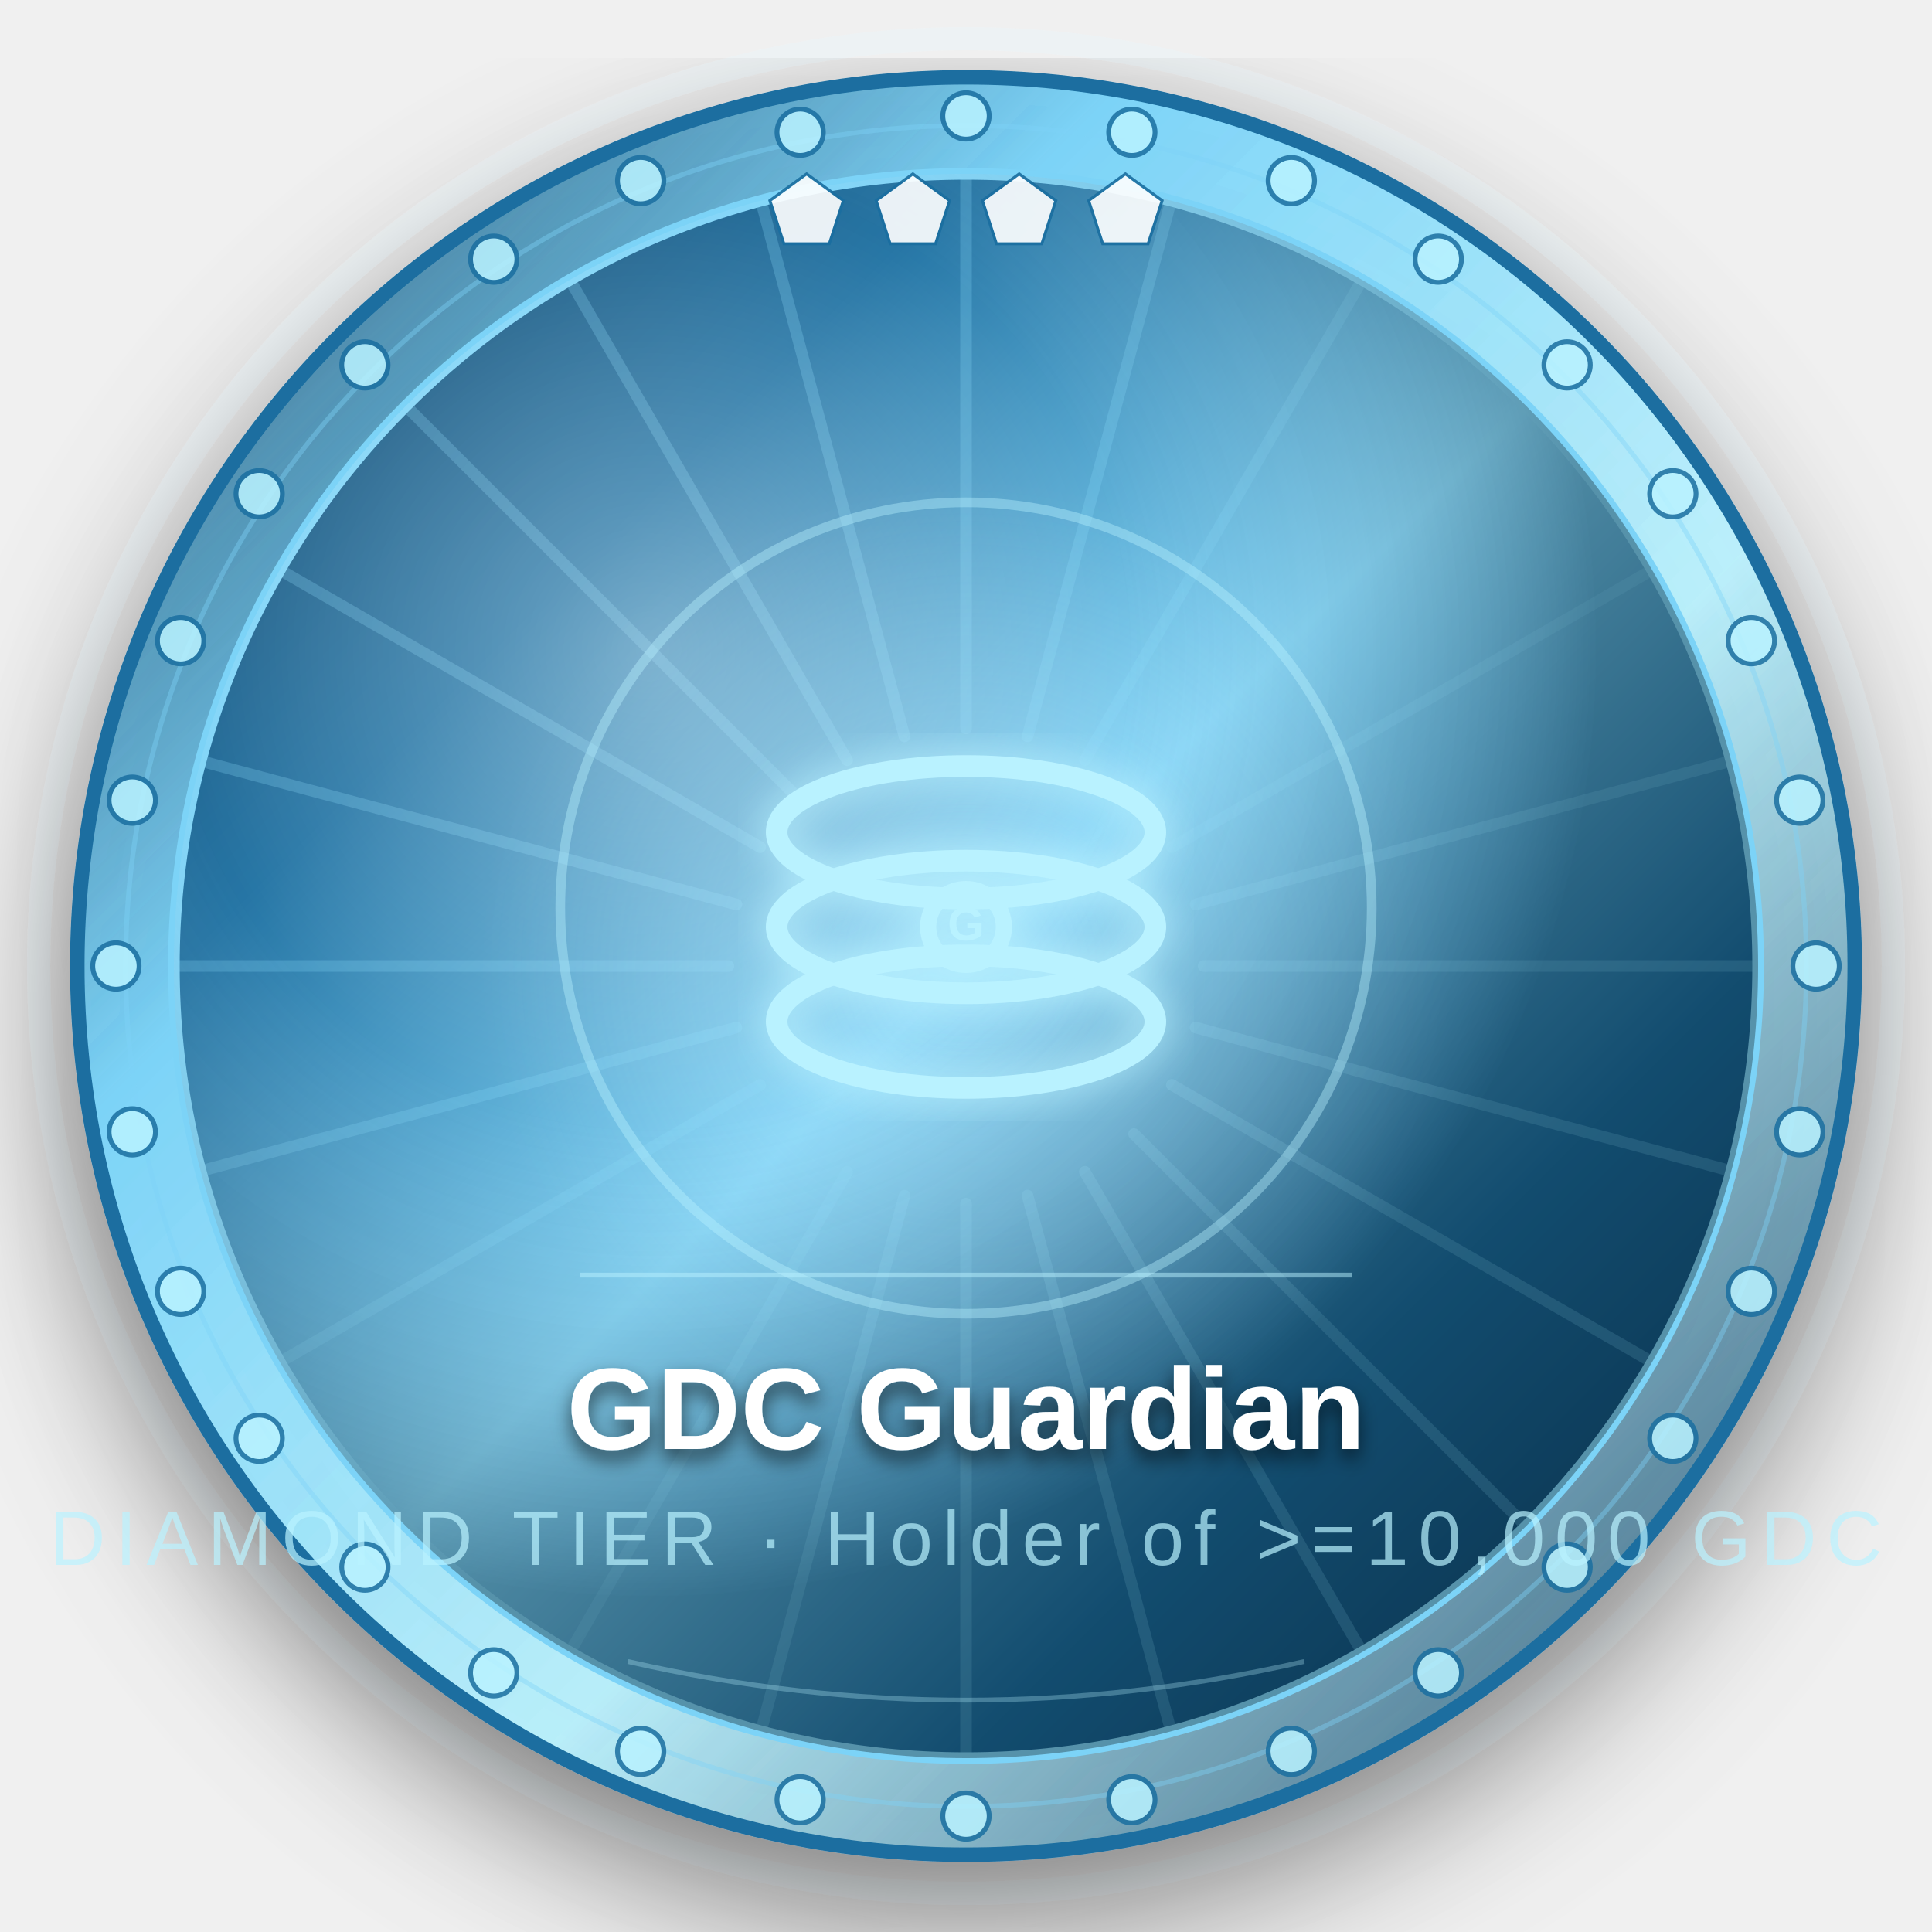
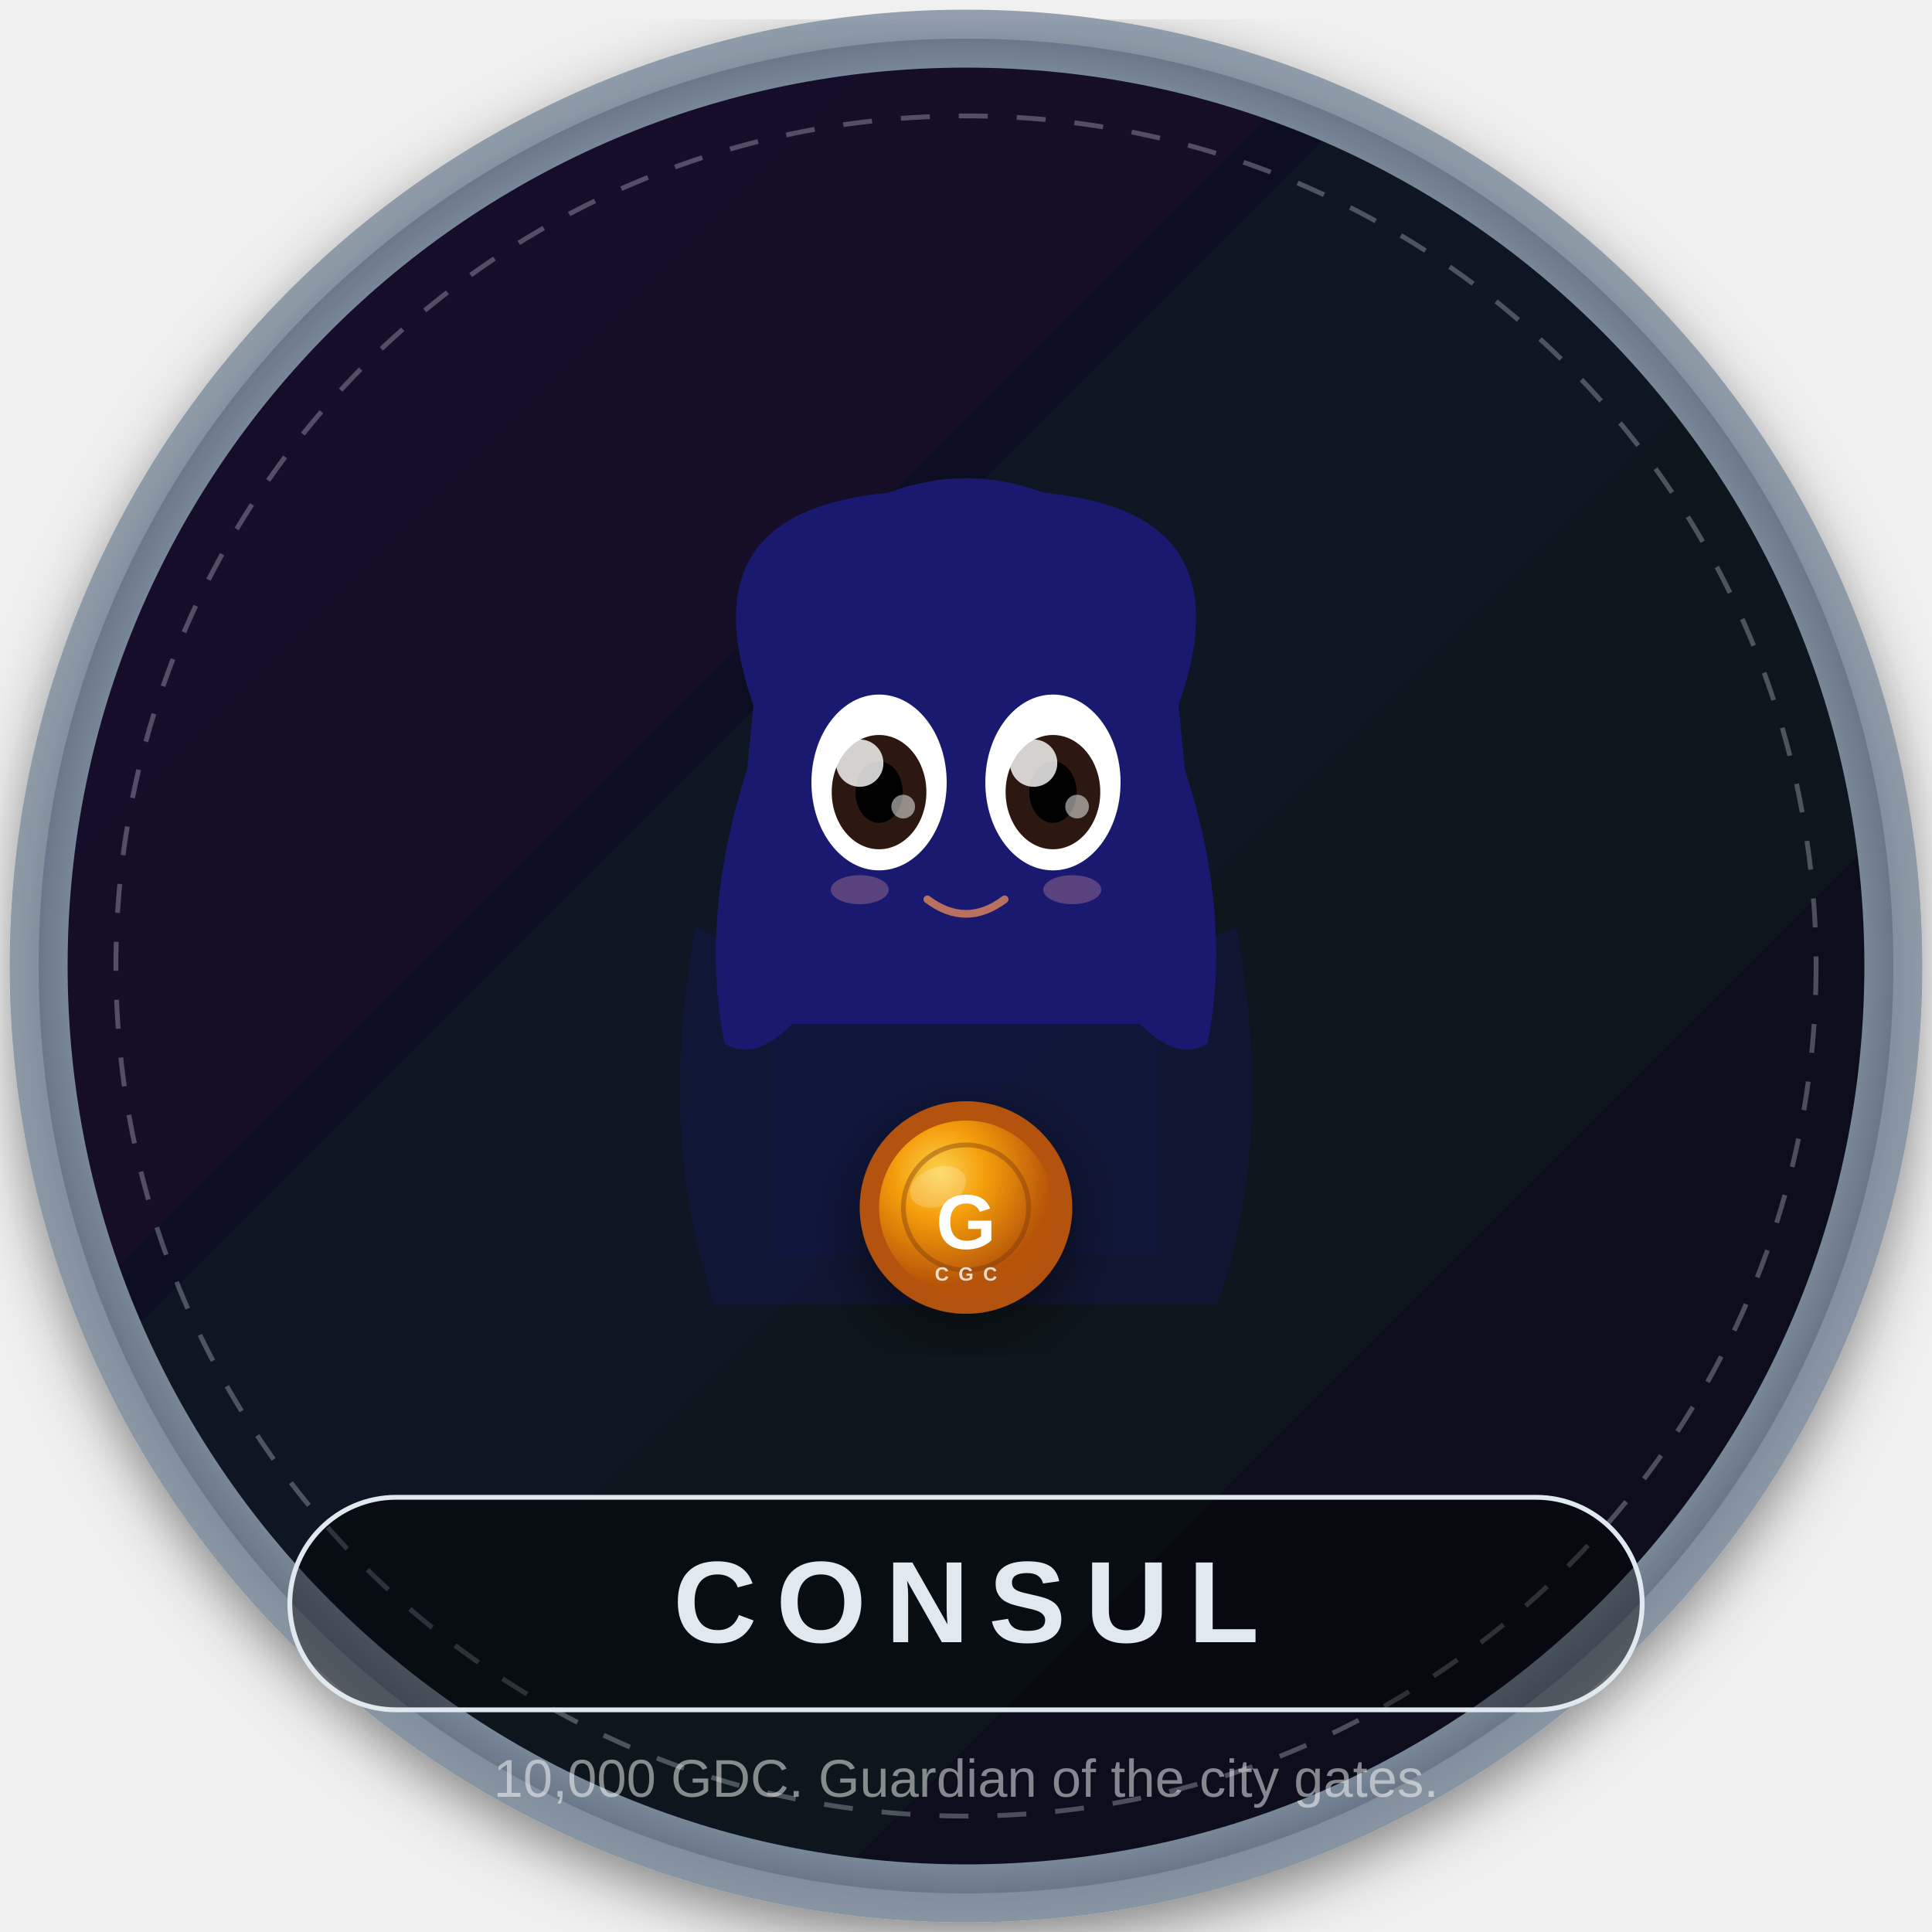
<svg xmlns="http://www.w3.org/2000/svg" viewBox="0 0 200 200" width="200" height="200">
  <defs>
-     <linearGradient id="b9" x1="0%" y1="0%" x2="100%" y2="100%">
-       <stop offset="0%" stop-color="#0C3B5E" />
-       <stop offset="25%" stop-color="#1A6EA0" />
-       <stop offset="50%" stop-color="#7CD3F7" />
-       <stop offset="75%" stop-color="#1A6EA0" />
-       <stop offset="100%" stop-color="#0C3B5E" />
-     </linearGradient>
-     <linearGradient id="r9" x1="0%" y1="0%" x2="100%" y2="100%">
-       <stop offset="0%" stop-color="#0C3B5E" stop-opacity="0.8" />
-       <stop offset="30%" stop-color="#7CD3F7" stop-opacity="1" />
-       <stop offset="60%" stop-color="#B9F2FF" stop-opacity="0.9" />
-       <stop offset="100%" stop-color="#0C3B5E" stop-opacity="0.8" />
-     </linearGradient>
-     <radialGradient id="s9" cx="30%" cy="30%" r="60%">
-       <stop offset="0%" stop-color="#fff" stop-opacity="0.36" />
-       <stop offset="50%" stop-color="#fff" stop-opacity="0.05" />
-       <stop offset="100%" stop-color="#000" stop-opacity="0.31" />
+     <radialGradient id="ring9" cx="50%" cy="50%" r="50%">
+       <stop offset="85%" stop-color="#E0E8F0" />
+       <stop offset="95%" stop-color="#7B8B9B" />
+       <stop offset="100%" stop-color="#7B8B9B" stop-opacity="0.8" />
    </radialGradient>
-     <radialGradient id="c9" cx="50%" cy="50%" r="50%">
-       <stop offset="0%" stop-color="#E8F8FF" stop-opacity="0.25" />
-       <stop offset="100%" stop-color="#E8F8FF" stop-opacity="0" />
+     <radialGradient id="bg9" cx="50%" cy="45%" r="55%">
+       <stop offset="0%" stop-color="#1A2030" />
+       <stop offset="100%" stop-color="#0A0E18" />
    </radialGradient>
-     <filter id="sh9" x="-30%" y="-30%" width="160%" height="160%">
-       <feDropShadow dx="0" dy="6" stdDeviation="7" flood-color="#000" flood-opacity="0.5" />
+     <filter id="sh" x="-20%" y="-20%" width="140%" height="140%">
+       <feDropShadow dx="0" dy="2" stdDeviation="3" flood-color="#000" flood-opacity="0.5" />
    </filter>
-     <filter id="ig9">
-       <feGaussianBlur stdDeviation="2" result="b" />
+     <filter id="glow">
+       <feGaussianBlur stdDeviation="3" result="blur" />
      <feMerge>
-         <feMergeNode in="b" />
+         <feMergeNode in="blur" />
        <feMergeNode in="SourceGraphic" />
      </feMerge>
    </filter>
+     <linearGradient id="gdcBg9" x1="0%" y1="0%" x2="100%" y2="100%">
+       <stop offset="0%" stop-color="#1A0A30" />
+       <stop offset="50%" stop-color="#0E1420" />
+       <stop offset="100%" stop-color="#0A0E1A" />
+     </linearGradient>
  </defs>
-   <circle cx="100" cy="100" r="96" fill="none" stroke="#E8F8FF" stroke-width="2.4" opacity="0.3" filter="url(#sh9)" />
-   <circle cx="100" cy="100" r="92" fill="url(#r9)" stroke="#1A6EA0" stroke-width="1.5" filter="url(#sh9)" />
-   <circle cx="100" cy="100" r="87" fill="none" stroke="#7CD3F7" stroke-width="0.5" opacity="0.4" />
-   <circle cx="100" cy="100" r="82" fill="url(#b9)" stroke="#7CD3F7" stroke-width="1.2" />
-   <line x1="124.6" y1="100" x2="182" y2="100" stroke="#7CD3F7" stroke-width="1.2" opacity="0.26" stroke-linecap="round" />
-   <line x1="123.762" y1="106.367" x2="179.206" y2="121.223" stroke="#7CD3F7" stroke-width="1.2" opacity="0.26" stroke-linecap="round" />
-   <line x1="121.304" y1="112.3" x2="171.014" y2="141" stroke="#7CD3F7" stroke-width="1.2" opacity="0.26" stroke-linecap="round" />
-   <line x1="117.395" y1="117.395" x2="157.983" y2="157.983" stroke="#7CD3F7" stroke-width="1.2" opacity="0.26" stroke-linecap="round" />
-   <line x1="112.3" y1="121.304" x2="141" y2="171.014" stroke="#7CD3F7" stroke-width="1.2" opacity="0.26" stroke-linecap="round" />
-   <line x1="106.367" y1="123.762" x2="121.223" y2="179.206" stroke="#7CD3F7" stroke-width="1.2" opacity="0.26" stroke-linecap="round" />
-   <line x1="100" y1="124.6" x2="100" y2="182" stroke="#7CD3F7" stroke-width="1.2" opacity="0.26" stroke-linecap="round" />
-   <line x1="93.633" y1="123.762" x2="78.777" y2="179.206" stroke="#7CD3F7" stroke-width="1.2" opacity="0.26" stroke-linecap="round" />
-   <line x1="87.7" y1="121.304" x2="59" y2="171.014" stroke="#7CD3F7" stroke-width="1.2" opacity="0.26" stroke-linecap="round" />
-   <line x1="82.605" y1="117.395" x2="42.017" y2="157.983" stroke="#7CD3F7" stroke-width="1.2" opacity="0.26" stroke-linecap="round" />
-   <line x1="78.696" y1="112.3" x2="28.986" y2="141" stroke="#7CD3F7" stroke-width="1.2" opacity="0.26" stroke-linecap="round" />
-   <line x1="76.238" y1="106.367" x2="20.794" y2="121.223" stroke="#7CD3F7" stroke-width="1.2" opacity="0.26" stroke-linecap="round" />
-   <line x1="75.4" y1="100" x2="18" y2="100" stroke="#7CD3F7" stroke-width="1.2" opacity="0.26" stroke-linecap="round" />
-   <line x1="76.238" y1="93.633" x2="20.794" y2="78.777" stroke="#7CD3F7" stroke-width="1.2" opacity="0.26" stroke-linecap="round" />
-   <line x1="78.696" y1="87.7" x2="28.986" y2="59" stroke="#7CD3F7" stroke-width="1.2" opacity="0.26" stroke-linecap="round" />
-   <line x1="82.605" y1="82.605" x2="42.017" y2="42.017" stroke="#7CD3F7" stroke-width="1.2" opacity="0.26" stroke-linecap="round" />
-   <line x1="87.7" y1="78.696" x2="59" y2="28.986" stroke="#7CD3F7" stroke-width="1.2" opacity="0.26" stroke-linecap="round" />
-   <line x1="93.633" y1="76.238" x2="78.777" y2="20.794" stroke="#7CD3F7" stroke-width="1.2" opacity="0.26" stroke-linecap="round" />
-   <line x1="100" y1="75.4" x2="100" y2="18" stroke="#7CD3F7" stroke-width="1.2" opacity="0.26" stroke-linecap="round" />
-   <line x1="106.367" y1="76.238" x2="121.223" y2="20.794" stroke="#7CD3F7" stroke-width="1.2" opacity="0.26" stroke-linecap="round" />
-   <line x1="112.3" y1="78.696" x2="141" y2="28.986" stroke="#7CD3F7" stroke-width="1.2" opacity="0.26" stroke-linecap="round" />
-   <line x1="117.395" y1="82.605" x2="157.983" y2="42.017" stroke="#7CD3F7" stroke-width="1.2" opacity="0.26" stroke-linecap="round" />
-   <line x1="121.304" y1="87.7" x2="171.014" y2="59" stroke="#7CD3F7" stroke-width="1.2" opacity="0.26" stroke-linecap="round" />
-   <line x1="123.762" y1="93.633" x2="179.206" y2="78.777" stroke="#7CD3F7" stroke-width="1.2" opacity="0.26" stroke-linecap="round" />
-   <circle cx="100" cy="100" r="50" fill="url(#c9)" />
-   <circle cx="100" cy="100" r="82" fill="url(#s9)" />
-   <circle cx="100" cy="12" r="2.4" fill="#B9F2FF" stroke="#1A6EA0" stroke-width="0.5" opacity="0.85" />
-   <circle cx="117.168" cy="13.691" r="2.4" fill="#B9F2FF" stroke="#1A6EA0" stroke-width="0.5" opacity="0.85" />
-   <circle cx="133.676" cy="18.699" r="2.4" fill="#B9F2FF" stroke="#1A6EA0" stroke-width="0.5" opacity="0.85" />
-   <circle cx="148.89" cy="26.831" r="2.4" fill="#B9F2FF" stroke="#1A6EA0" stroke-width="0.5" opacity="0.85" />
-   <circle cx="162.225" cy="37.775" r="2.4" fill="#B9F2FF" stroke="#1A6EA0" stroke-width="0.5" opacity="0.85" />
-   <circle cx="173.169" cy="51.11" r="2.4" fill="#B9F2FF" stroke="#1A6EA0" stroke-width="0.5" opacity="0.85" />
-   <circle cx="181.301" cy="66.324" r="2.4" fill="#B9F2FF" stroke="#1A6EA0" stroke-width="0.5" opacity="0.85" />
-   <circle cx="186.309" cy="82.832" r="2.4" fill="#B9F2FF" stroke="#1A6EA0" stroke-width="0.5" opacity="0.85" />
-   <circle cx="188" cy="100" r="2.4" fill="#B9F2FF" stroke="#1A6EA0" stroke-width="0.5" opacity="0.85" />
-   <circle cx="186.309" cy="117.168" r="2.4" fill="#B9F2FF" stroke="#1A6EA0" stroke-width="0.5" opacity="0.85" />
-   <circle cx="181.301" cy="133.676" r="2.4" fill="#B9F2FF" stroke="#1A6EA0" stroke-width="0.5" opacity="0.85" />
-   <circle cx="173.169" cy="148.89" r="2.4" fill="#B9F2FF" stroke="#1A6EA0" stroke-width="0.5" opacity="0.85" />
-   <circle cx="162.225" cy="162.225" r="2.4" fill="#B9F2FF" stroke="#1A6EA0" stroke-width="0.5" opacity="0.85" />
-   <circle cx="148.89" cy="173.169" r="2.4" fill="#B9F2FF" stroke="#1A6EA0" stroke-width="0.5" opacity="0.85" />
-   <circle cx="133.676" cy="181.301" r="2.4" fill="#B9F2FF" stroke="#1A6EA0" stroke-width="0.5" opacity="0.85" />
-   <circle cx="117.168" cy="186.309" r="2.4" fill="#B9F2FF" stroke="#1A6EA0" stroke-width="0.5" opacity="0.85" />
-   <circle cx="100" cy="188" r="2.4" fill="#B9F2FF" stroke="#1A6EA0" stroke-width="0.5" opacity="0.85" />
-   <circle cx="82.832" cy="186.309" r="2.4" fill="#B9F2FF" stroke="#1A6EA0" stroke-width="0.5" opacity="0.85" />
-   <circle cx="66.324" cy="181.301" r="2.4" fill="#B9F2FF" stroke="#1A6EA0" stroke-width="0.5" opacity="0.85" />
-   <circle cx="51.11" cy="173.169" r="2.4" fill="#B9F2FF" stroke="#1A6EA0" stroke-width="0.5" opacity="0.85" />
-   <circle cx="37.775" cy="162.225" r="2.4" fill="#B9F2FF" stroke="#1A6EA0" stroke-width="0.5" opacity="0.85" />
-   <circle cx="26.831" cy="148.89" r="2.4" fill="#B9F2FF" stroke="#1A6EA0" stroke-width="0.5" opacity="0.85" />
-   <circle cx="18.699" cy="133.676" r="2.4" fill="#B9F2FF" stroke="#1A6EA0" stroke-width="0.5" opacity="0.85" />
-   <circle cx="13.691" cy="117.168" r="2.4" fill="#B9F2FF" stroke="#1A6EA0" stroke-width="0.5" opacity="0.85" />
-   <circle cx="12" cy="100" r="2.4" fill="#B9F2FF" stroke="#1A6EA0" stroke-width="0.5" opacity="0.85" />
-   <circle cx="13.691" cy="82.832" r="2.4" fill="#B9F2FF" stroke="#1A6EA0" stroke-width="0.5" opacity="0.85" />
-   <circle cx="18.699" cy="66.324" r="2.4" fill="#B9F2FF" stroke="#1A6EA0" stroke-width="0.5" opacity="0.85" />
-   <circle cx="26.831" cy="51.11" r="2.4" fill="#B9F2FF" stroke="#1A6EA0" stroke-width="0.5" opacity="0.85" />
-   <circle cx="37.775" cy="37.775" r="2.4" fill="#B9F2FF" stroke="#1A6EA0" stroke-width="0.5" opacity="0.85" />
-   <circle cx="51.11" cy="26.831" r="2.4" fill="#B9F2FF" stroke="#1A6EA0" stroke-width="0.5" opacity="0.85" />
-   <circle cx="66.324" cy="18.699" r="2.4" fill="#B9F2FF" stroke="#1A6EA0" stroke-width="0.5" opacity="0.85" />
-   <circle cx="82.832" cy="13.691" r="2.4" fill="#B9F2FF" stroke="#1A6EA0" stroke-width="0.5" opacity="0.85" />
-   <polygon points="83.5,18 87.304,20.764 85.851,25.236 81.149,25.236 79.696,20.764" fill="#FFFFFF" stroke="#1A6EA0" stroke-width="0.3" opacity="0.9" />
-   <polygon points="94.5,18 98.304,20.764 96.851,25.236 92.149,25.236 90.696,20.764" fill="#FFFFFF" stroke="#1A6EA0" stroke-width="0.3" opacity="0.9" />
-   <polygon points="105.5,18 109.304,20.764 107.851,25.236 103.149,25.236 101.696,20.764" fill="#FFFFFF" stroke="#1A6EA0" stroke-width="0.3" opacity="0.9" />
-   <polygon points="116.5,18 120.304,20.764 118.851,25.236 114.149,25.236 112.696,20.764" fill="#FFFFFF" stroke="#1A6EA0" stroke-width="0.3" opacity="0.9" />
-   <circle cx="100" cy="94" r="42" fill="none" stroke="#B9F2FF" stroke-width="1" opacity="0.4" />
-   <g filter="url(#ig9)">
-     <g transform="translate(100,94)">
-       <ellipse cx="0" cy="-7.84" rx="19.6" ry="6.86" fill="none" stroke="#B9F2FF" stroke-width="2.24" />
-       <ellipse cx="0" cy="1.96" rx="19.6" ry="6.86" fill="none" stroke="#B9F2FF" stroke-width="2.24" />
-       <ellipse cx="0" cy="11.76" rx="19.6" ry="6.86" fill="none" stroke="#B9F2FF" stroke-width="2.24" />
-       <circle cx="0" cy="1.96" r="3.92" fill="none" stroke="#B9F2FF" stroke-width="1.68" />
-       <text x="0" y="3.332" text-anchor="middle" font-size="4.9" fill="#B9F2FF" font-weight="bold" font-family="Arial">G</text>
-     </g>
+   <circle cx="100" cy="100" r="96" fill="url(#gdcBg9)" stroke="url(#ring9)" stroke-width="6" filter="url(#sh)" />
+   <circle cx="100" cy="100" r="88" fill="none" stroke="#E0E8F0" stroke-width="0.5" opacity="0.3" stroke-dasharray="3 3" />
+   <path d="M88,58 L93,52 L100,56 L107,52 L112,58 L108,75 L92,75Z" fill="none" stroke="#E0E8F0" stroke-width="0.5" opacity="0.1" />
+   <path d="M72,96 Q68,118 74,135 L126,135 Q132,118 128,96 Q115,102 100,104 Q85,102 72,96Z" fill="#191970" opacity="0.25" />
+   <path d="M80,98 L80,130 L120,130 L120,98Z" fill="#191970" opacity="0.1" />
+   <rect x="96" y="96" width="8" height="8" rx="2" fill="#FDE8D0" />
+   <ellipse cx="100" cy="78" rx="22" ry="24" fill="#FDE8D0" stroke="#E8C9A8" stroke-width="0.5" />
+   <path d="M78,73 C72,56 82,52 92,51 Q100,48 108,51 C118,52 128,56 122,73 Q124,93 125,106 L75,106 Q76,93 78,73Z" fill="#191970" />
+   <path d="M79,75 Q72,93 75,108 Q78,110 82,106 Q78,93 82,77Z" fill="#191970" />
+   <path d="M121,75 Q128,93 125,108 Q122,110 118,106 Q122,93 118,77Z" fill="#191970" />
+   <ellipse cx="91" cy="81" rx="7" ry="9.1" fill="#fff" />
+   <ellipse cx="109" cy="81" rx="7" ry="9.1" fill="#fff" />
+   <ellipse cx="91" cy="82" rx="4.9" ry="5.915" fill="#2C1810" />
+   <ellipse cx="109" cy="82" rx="4.9" ry="5.915" fill="#2C1810" />
+   <ellipse cx="91" cy="82" rx="2.45" ry="3.185" fill="#000" />
+   <ellipse cx="109" cy="82" rx="2.45" ry="3.185" fill="#000" />
+   <circle cx="89" cy="79" r="2.45" fill="#fff" opacity="0.8" />
+   <circle cx="107" cy="79" r="2.45" fill="#fff" opacity="0.8" />
+   <circle cx="93.5" cy="83.5" r="1.225" fill="#fff" opacity="0.5" />
+   <circle cx="111.5" cy="83.5" r="1.225" fill="#fff" opacity="0.5" />
+   <path d="M84,68.9 Q91,66.9 98,68.9" fill="none" stroke="#191970" stroke-width="1.2" stroke-linecap="round" />
+   <path d="M102,68.9 Q109,66.9 116,68.9" fill="none" stroke="#191970" stroke-width="1.2" stroke-linecap="round" />
+   <path d="M96,93.1 Q100,96.1 104,93.1" fill="none" stroke="#B87060" stroke-width="0.8" stroke-linecap="round" />
+   <ellipse cx="89" cy="92.1" rx="3" ry="1.5" fill="#F0A0A0" opacity="0.3" />
+   <ellipse cx="111" cy="92.1" rx="3" ry="1.5" fill="#F0A0A0" opacity="0.3" />
+   <g transform="translate(100,125)">
+     <defs>
+       <radialGradient id="cg100_125" cx="35%" cy="30%" r="65%">
+         <stop offset="0%" stop-color="#fcd34d" />
+         <stop offset="40%" stop-color="#f59e0b" />
+         <stop offset="100%" stop-color="#b45309" />
+       </radialGradient>
+     </defs>
+     <circle cx="0" cy="0" r="11" fill="#b45309" filter="url(#sh)" />
+     <circle cx="0" cy="0" r="9" fill="url(#cg100_125)" />
+     <circle cx="0" cy="0" r="6.48" fill="none" stroke="rgba(120,53,15,0.4)" stroke-width="0.5" />
+     <text x="0" y="2" text-anchor="middle" dominant-baseline="middle" font-family="Arial,sans-serif" font-weight="bold" font-size="8" fill="#fff">G</text>
+     <text x="0" y="7" text-anchor="middle" dominant-baseline="middle" font-family="Arial,sans-serif" font-weight="bold" font-size="2" fill="rgba(255,255,255,0.8)" letter-spacing="1">CGC</text>
+     <ellipse cx="-2" cy="-3" rx="3" ry="2" transform="rotate(-20)" fill="rgba(255,255,255,0.2)" />
  </g>
-   <line x1="60" y1="132" x2="140" y2="132" stroke="#B9F2FF" stroke-width="0.5" opacity="0.5" />
-   <text x="100" y="150" text-anchor="middle" font-size="12" font-weight="bold" fill="#fff" font-family="Arial,sans-serif" filter="drop-shadow(0 1px 1px rgba(0,0,0,0.6))">GDC Guardian</text>
-   <text x="100" y="162" text-anchor="middle" font-size="8" fill="#B9F2FF" opacity="0.7" font-family="Arial,sans-serif" letter-spacing="1">DIAMOND TIER · Holder of &gt;=10,000 GDC</text>
-   <path d="M65 172 Q100 180 135 172" fill="none" stroke="#B9F2FF" stroke-width="0.5" opacity="0.3" />
+   <rect x="30" y="155" width="140" height="22" rx="11" fill="rgba(0,0,0,0.4)" stroke="#E0E8F0" stroke-width="0.5" />
+   <text x="100" y="170" text-anchor="middle" font-size="12" font-weight="bold" fill="#E0E8F0" font-family="Arial,sans-serif" letter-spacing="2">CONSUL</text>
+   <text x="100" y="186" text-anchor="middle" font-size="5.5" fill="rgba(255,255,255,0.5)" font-family="Arial,sans-serif">10,000 GDC. Guardian of the city gates.</text>
</svg>
